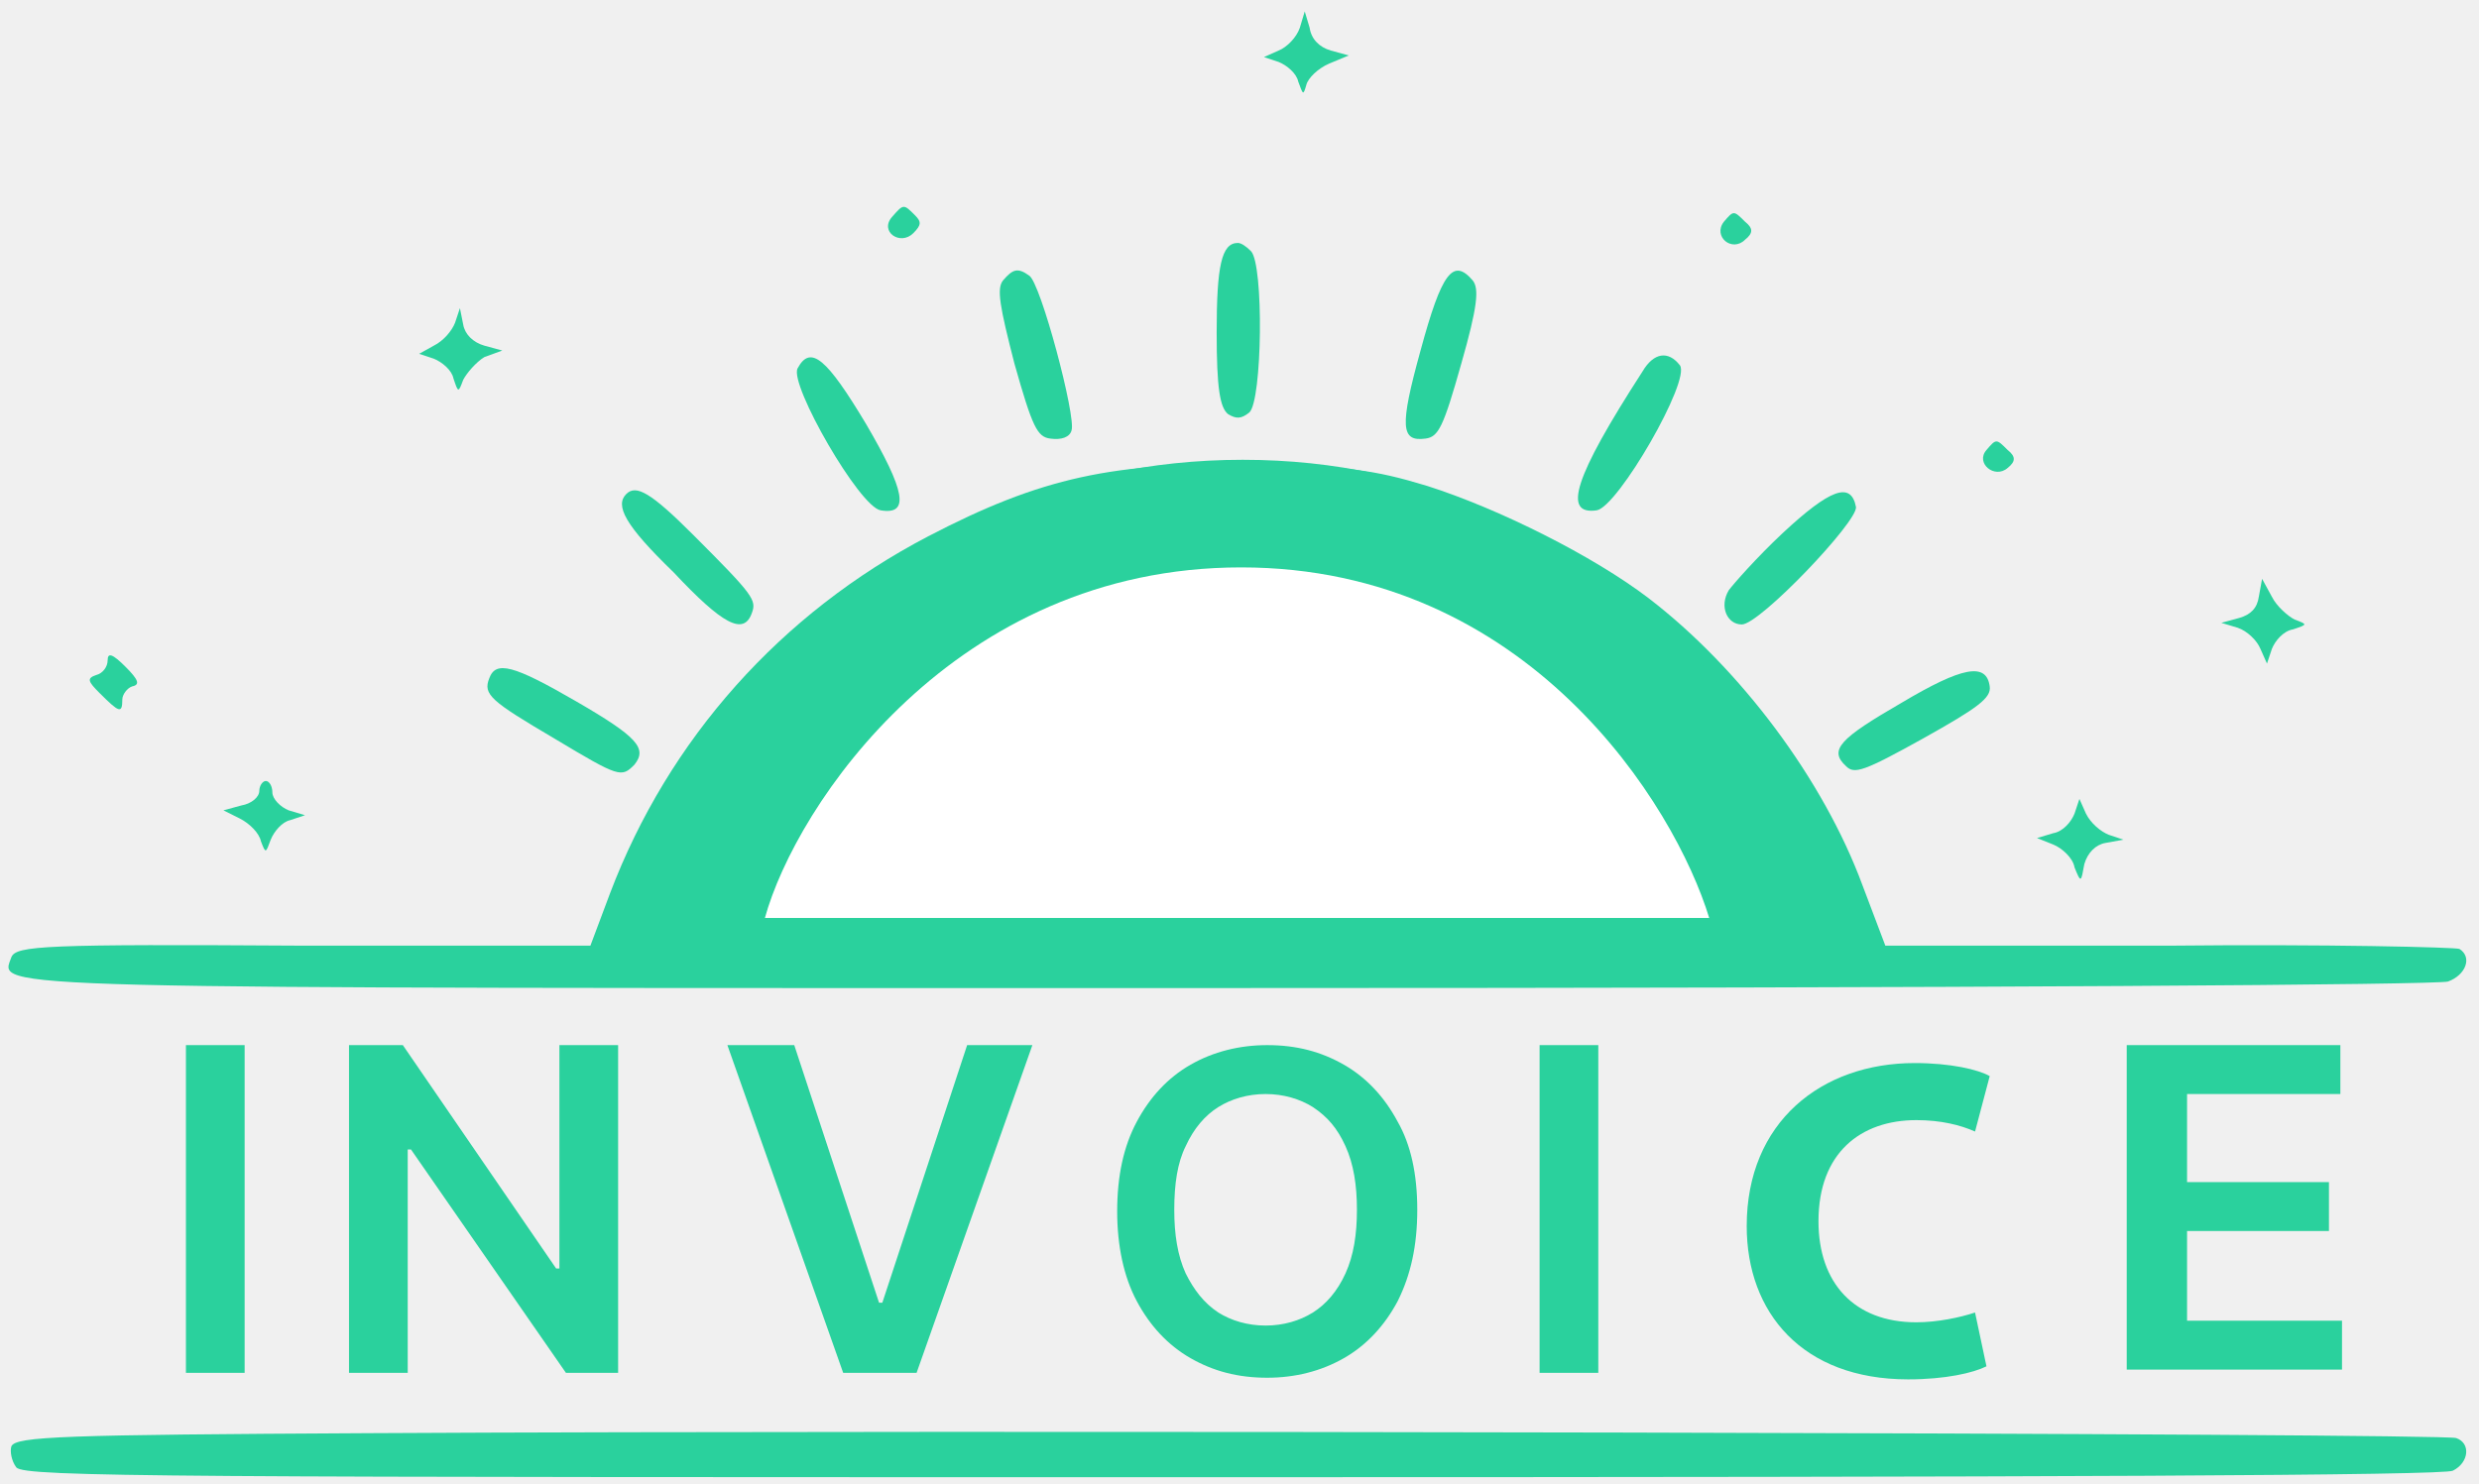
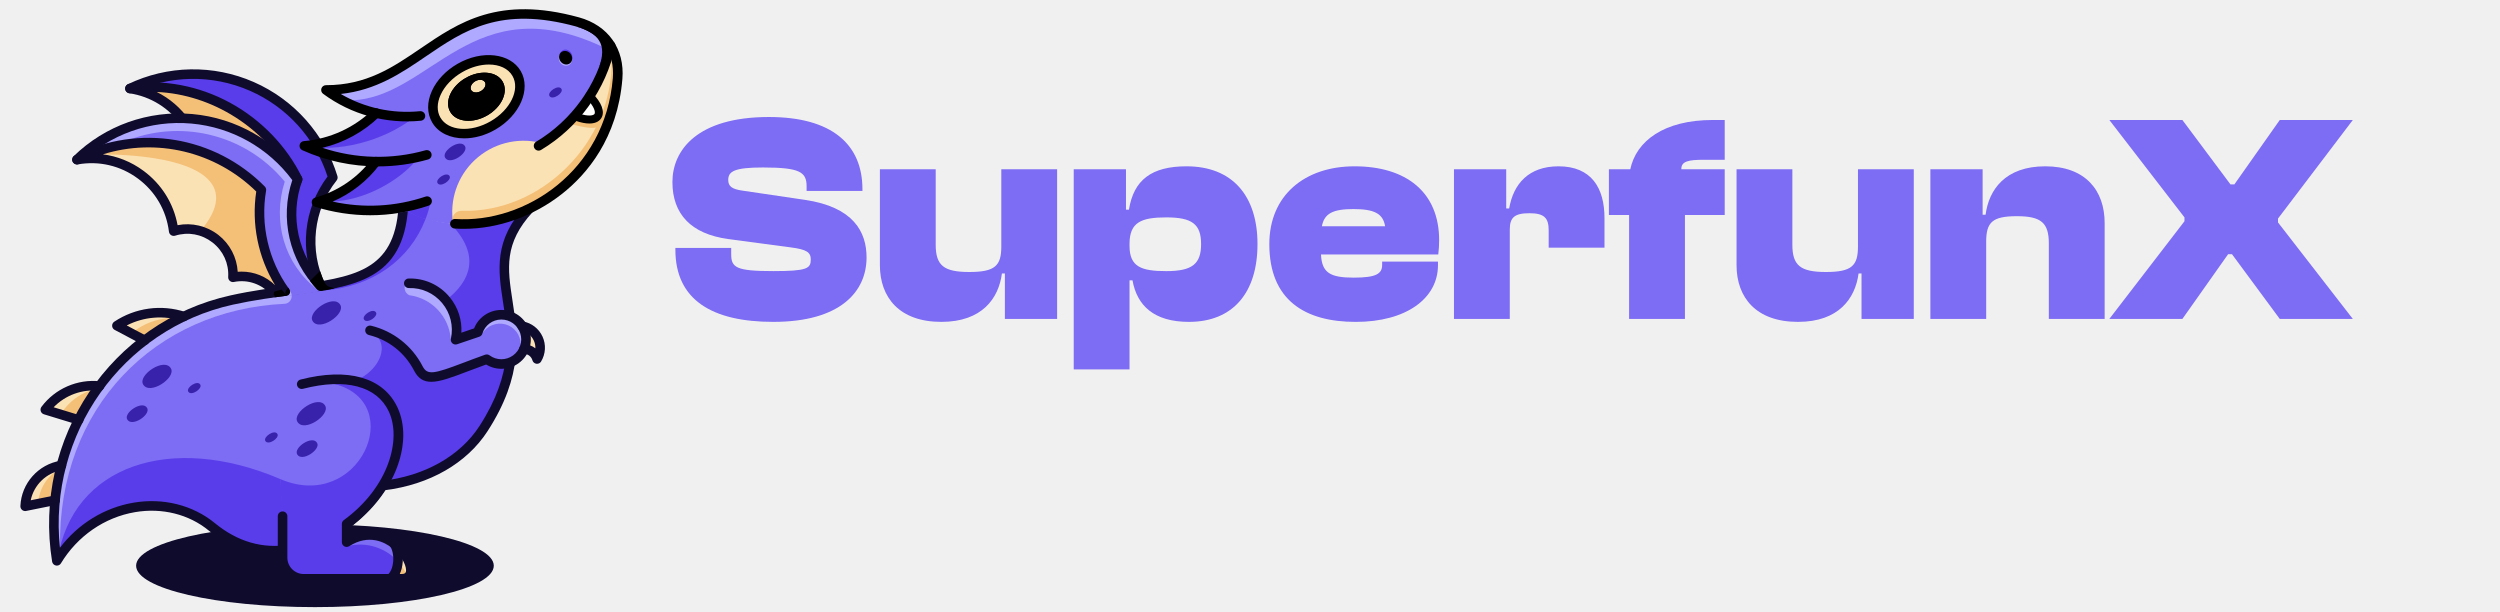
- <svg xmlns="http://www.w3.org/2000/svg" version="1.1" id="Layer_1" x="0px" y="0px" viewBox="0 0 152 91" style="enable-background:new 0 0 152 91;" xml:space="preserve">
+ <svg xmlns="http://www.w3.org/2000/svg" xmlns:xlink="http://www.w3.org/1999/xlink" version="1.1" id="Layer_1" x="0px" y="0px" viewBox="0 0 1567.84 383.44" style="enable-background:new 0 0 1567.84 383.44;" xml:space="preserve">
  <style type="text/css">
- 	.st0{fill:#2AD19D;}
- 	.st1{fill:#FFFFFF;}
+ 	.st0{clip-path:url(#SVGID_2_);}
+ 	.st1{fill:#0F0B2D;}
+ 	.st2{fill:#FBE2B4;}
+ 	.st3{fill:#7D6CF4;}
+ 	.st4{fill:#593DEA;}
+ 	.st5{fill:#AFA9FF;}
+ 	.st6{fill:#F4C078;}
+ 	.st7{fill:#3821AB;}
+ 	.st8{fill:#FFFFFF;}
+ 	.st9{clip-path:url(#SVGID_2_);fill:#7D6CF4;}
</style>
-   <path class="st0" d="M82.7,3.4l-1.1-0.3c-0.7-0.2-1.2-0.7-1.3-1.4L80,0.7l-0.3,1c-0.2,0.6-0.8,1.2-1.3,1.4l-0.9,0.4l0.9,0.3  c0.5,0.2,1.1,0.7,1.2,1.2c0.3,0.8,0.3,0.9,0.5,0.2c0.1-0.4,0.7-1,1.4-1.3L82.7,3.4z" />
-   <path class="st0" d="M56,14.3c0.5-0.5,0.5-0.7,0.1-1.1c-0.7-0.7-0.7-0.7-1.4,0.1C53.9,14.2,55.2,15.1,56,14.3z" />
-   <path class="st0" d="M107,14.7c0.5-0.4,0.5-0.7,0-1.1c-0.7-0.7-0.7-0.7-1.3,0C105,14.5,106.2,15.5,107,14.7z" />
-   <path class="st0" d="M76.6,25.3c0.8-0.7,0.9-9.1,0.1-9.9c-0.3-0.3-0.6-0.5-0.8-0.5c-1,0-1.3,1.4-1.3,5.5c0,3.4,0.2,4.6,0.7,5  C75.8,25.7,76.1,25.7,76.6,25.3z" />
-   <path class="st0" d="M65.7,26.4c0.3-0.8-1.9-9.1-2.6-9.5c-0.7-0.5-1-0.4-1.6,0.3c-0.4,0.5-0.2,1.6,0.7,5.1c1.1,3.9,1.4,4.5,2.2,4.6  C65.1,27,65.6,26.8,65.7,26.4z" />
-   <path class="st0" d="M89.6,22.3c1-3.5,1.1-4.6,0.7-5.1c-1.2-1.4-1.9-0.5-3.2,4.3c-1.3,4.7-1.2,5.6,0.3,5.4  C88.2,26.8,88.5,26.2,89.6,22.3z" />
-   <path class="st0" d="M30.8,21.5l-1.1-0.3c-0.7-0.2-1.2-0.7-1.3-1.3l-0.2-1l-0.3,0.9c-0.2,0.5-0.7,1.1-1.3,1.4l-0.9,0.5l0.9,0.3  c0.5,0.2,1.1,0.7,1.2,1.2c0.3,0.9,0.3,0.9,0.6,0.1c0.2-0.4,0.8-1.1,1.3-1.4L30.8,21.5z" />
-   <path class="st0" d="M54,31.3c1.8,0.3,1.5-1.2-0.9-5.3c-2.4-4-3.4-4.9-4.2-3.4C48.4,23.6,52.7,31.1,54,31.3z" />
-   <path class="st0" d="M97.9,31.3c1.3-0.2,5.8-8,5.1-8.9c-0.7-0.9-1.6-0.8-2.3,0.4C96.5,29.3,95.8,31.6,97.9,31.3z" />
-   <path class="st0" d="M123.1,28.7c0.5-0.4,0.5-0.7,0-1.1c-0.7-0.7-0.7-0.7-1.3,0C121.1,28.4,122.3,29.4,123.1,28.7z" />
-   <path class="st0" d="M101.1,36.7c-3.4-2.6-9.2-5.5-13.6-6.9c-3.3-1-4.9-1.2-10.5-1.3c-8.7-0.2-13.2,0.8-20.1,4.4  c-9,4.7-15.9,12.4-19.5,21.9l-1.2,3.2H18.6C2.7,57.9,1,58,0.7,58.7c-0.7,2-3,1.9,74.8,1.9c46.7,0,73.9-0.2,74.6-0.4  c1.1-0.4,1.5-1.5,0.7-2c-0.2-0.1-8.2-0.3-17.8-0.2l-17.4,0l-1.4-3.7C111.8,47.8,106.7,41,101.1,36.7z" />
-   <path class="st0" d="M46.1,37.6c0.3-0.8,0.1-1.1-3.6-4.8c-2.6-2.6-3.5-3.1-4.1-2.5c-0.7,0.7-0.1,1.9,2.9,4.8  C44.3,38.3,45.6,39,46.1,37.6z" />
-   <path class="st0" d="M106.8,38.3c1.1,0,7.1-6.3,7-7.2c-0.3-1.6-1.6-1.1-4.5,1.6c-1.6,1.5-3,3.1-3.3,3.5  C105.4,37.2,105.9,38.3,106.8,38.3z" />
-   <path class="st0" d="M140.6,38.6c0.9-0.3,0.9-0.3,0.1-0.6c-0.4-0.2-1.1-0.8-1.4-1.4l-0.6-1.1l-0.2,1.1c-0.1,0.7-0.5,1.1-1.2,1.3  l-1.1,0.3l1,0.3c0.6,0.2,1.2,0.8,1.4,1.3l0.4,0.9l0.3-0.9C139.5,39.3,140,38.7,140.6,38.6z" />
-   <path class="st0" d="M7.5,42.9c0-0.3,0.3-0.7,0.6-0.8c0.5-0.1,0.4-0.4-0.4-1.2c-0.8-0.8-1.1-0.9-1.1-0.4c0,0.4-0.3,0.8-0.7,0.9  c-0.6,0.2-0.5,0.4,0.2,1.1C7.3,43.7,7.5,43.8,7.5,42.9z" />
-   <path class="st0" d="M38.9,46.9c0.8-1,0.2-1.7-3.6-3.9c-3.8-2.2-4.9-2.5-5.3-1.4c-0.4,1,0.1,1.4,4,3.7C38,47.7,38.1,47.7,38.9,46.9z  " />
-   <path class="st0" d="M117.9,45.3c3.4-1.9,4.2-2.5,4.1-3.2c-0.2-1.5-1.7-1.2-5.4,1c-3.8,2.2-4.5,2.9-3.4,3.9  C113.7,47.5,114.3,47.3,117.9,45.3z" />
-   <path class="st0" d="M17.7,49.7c-0.5-0.2-1-0.7-1-1.1c0-0.4-0.2-0.7-0.4-0.7c-0.2,0-0.4,0.3-0.4,0.6c0,0.4-0.5,0.8-1.1,0.9l-1.1,0.3  l1,0.5c0.6,0.3,1.2,0.9,1.3,1.4c0.3,0.8,0.3,0.7,0.6-0.1c0.2-0.5,0.7-1.1,1.2-1.2l0.9-0.3L17.7,49.7z" />
-   <path class="st0" d="M130.2,51.5l-0.9-0.3c-0.5-0.2-1.1-0.7-1.4-1.3l-0.4-0.9l-0.3,0.9c-0.2,0.5-0.7,1.1-1.3,1.2l-1,0.3l1,0.4  c0.5,0.2,1.2,0.8,1.3,1.4c0.4,1,0.4,0.9,0.6-0.2c0.2-0.7,0.7-1.2,1.3-1.3L130.2,51.5z" />
-   <path class="st0" d="M150.4,90.2c1-0.5,1.1-1.7,0.2-2c-0.7-0.3-92.3-0.5-128-0.3C3.8,88,1,88.1,0.7,88.7C0.6,89,0.7,89.6,1,90  c0.5,0.6,9.6,0.6,74.6,0.6C125.8,90.6,149.9,90.5,150.4,90.2z" />
-   <path class="st0" d="M113.6,56.3H38.1c2.5-9,15.1-28.1,38.1-28.1S110.9,47.3,113.6,56.3z" />
-   <path class="st1" d="M104.8,56.3H46.9c1.9-6.9,11.6-21.5,29.2-21.5S102.7,49.4,104.8,56.3z" />
-   <path class="st0" d="M15,64.1v20.1h-3.6V64.1H15z M98,64.1v20.1h-3.6V64.1H98z M48.7,64.1l5.2,15.8h0.2l5.2-15.8h4l-7.1,20.1h-4.5  l-7.1-20.1H48.7z M86.9,74.2c0,2.2-0.4,4-1.2,5.6c-0.8,1.5-1.9,2.7-3.3,3.5c-1.4,0.8-3,1.2-4.7,1.2c-1.8,0-3.3-0.4-4.7-1.2  c-1.4-0.8-2.5-2-3.3-3.5c-0.8-1.5-1.2-3.4-1.2-5.5c0-2.2,0.4-4,1.2-5.5c0.8-1.5,1.9-2.7,3.3-3.5c1.4-0.8,3-1.2,4.7-1.2  c1.8,0,3.3,0.4,4.7,1.2c1.4,0.8,2.5,2,3.3,3.5C86.5,70.2,86.9,72,86.9,74.2z M83.2,74.2c0-1.5-0.2-2.8-0.7-3.9  c-0.5-1.1-1.1-1.8-2-2.4c-0.8-0.5-1.8-0.8-2.9-0.8c-1.1,0-2.1,0.3-2.9,0.8c-0.8,0.5-1.5,1.3-2,2.4c-0.5,1-0.7,2.3-0.7,3.9  c0,1.5,0.2,2.8,0.7,3.9c0.5,1,1.1,1.8,2,2.4c0.8,0.5,1.8,0.8,2.9,0.8c1.1,0,2.1-0.3,2.9-0.8c0.8-0.5,1.5-1.3,2-2.4  C83,77,83.2,75.7,83.2,74.2z M37.9,64.1v20.1h-3.2l-9.5-13.7H25v13.7h-3.6V64.1h3.3l9.4,13.7h0.2V64.1H37.9z M130.4,84.2V64.1h13.1  v3h-9.4v5.4h8.7v3h-8.7v5.5h9.5v3H130.4z" />
  <g>
-     <path class="st0" d="M121.8,83.8c-0.8,0.4-2.5,0.8-4.8,0.8c-6.5,0-9.9-4.1-9.9-9.4c0-6.4,4.6-10,10.3-10c2.2,0,3.9,0.4,4.6,0.8   l-0.9,3.4c-0.9-0.4-2.1-0.7-3.6-0.7c-3.4,0-6,2-6,6.2c0,3.8,2.2,6.2,6,6.2c1.3,0,2.7-0.3,3.6-0.6L121.8,83.8z" />
+     <defs>
+       <rect id="SVGID_1_" width="1567.84" height="383.44" />
+     </defs>
+     <clipPath id="SVGID_2_">
+       <use xlink:href="#SVGID_1_" style="overflow:visible;" />
+     </clipPath>
+     <g class="st0">
+       <path class="st1" d="M309.67,354.79c0-14.34-50.21-25.96-112.15-25.96S85.36,340.46,85.36,354.79    c0,14.34,50.21,25.96,112.15,25.96S309.67,369.13,309.67,354.79" />
+       <path class="st2" d="M115.25,198.48c-14.13-4.57-29.56-2.45-41.94,5.75c5.8,3.07,11.59,6.14,17.39,9.2" />
+       <path class="st2" d="M62.4,242.11c-13.16-1.43-26.09,4.22-33.99,14.84c6.97,2.13,13.94,4.26,20.91,6.4" />
+       <path class="st2" d="M38.54,291.88c-12.71,2.03-22.23,12.75-22.75,25.62c6.26-1.26,12.52-2.52,18.79-3.78" />
+       <path class="st3" d="M303.3,268.69c-13.9,21.55-38.19,33.08-63.68,35.9c-18.96,29.81-65.74,59.48-106.73,25.83    c-28.86-23.69-75.43-14.68-97.24,21.3c-12.01-74.83,35.72-147.24,109.73-163.57c57.33-12.65,103.98-2.03,107.55-58.15    c20.86,13.89,51.95,13.84,79.02,0.85C292.17,173.82,346.08,202.37,303.3,268.69" />
+       <path class="st4" d="M303.3,268.69c-13.9,21.55-38.19,33.08-63.68,35.9c-18.96,29.81-65.74,59.48-106.73,25.83    c-28.64-23.51-74.72-14.82-96.73,20.48c8.98-59.01,70.99-79.75,139.58-50.48c49.75,21.23,79.93-47.8,34.14-59.56    c22.71,1.38,39.19-23.71,23.08-32.63c20.1-3.6,88.85-27.6,49.38-68.15c15.95,1.65,33.49-1.5,49.61-9.23    C292.17,173.82,346.08,202.37,303.3,268.69" />
+       <path class="st4" d="M269.83,127.86c-0.78,3.24-1.75,6.37-2.9,9.38c-0.01,0.03-0.02,0.06-0.03,0.09    c-9.92,25.68-33.3,42.36-63.58,44.83v-1.75l21.69-5.25l18.39-13.4l7.43-15.65l1.71-13.08v-0.01l0.39-3.02L269.83,127.86z" />
+       <path class="st5" d="M178.41,190.53c-80.77,3.75-142.25,64.88-140.74,152.74l-3.87-5.42l1.86-32.32l11.08-37.77l12.49-21.2    l15.84-21.41l53.18-32.07l28.17-6.43l12.17-1.19l7.39-1.49l1.71-0.44l4.18-1.08C184.31,185.64,182.45,190.34,178.41,190.53" />
+       <path class="st6" d="M83.42,208.26c6.65-5.31,14.81-8.38,23.31-8.75l1.65,1.44l-18.05,11.77L83.42,208.26z" />
+       <path class="st6" d="M38.98,258.41c4.25-6.33,10.48-11.08,17.71-13.5l1.37,1.21l-11.31,16.74L38.98,258.41z" />
+       <path class="st6" d="M24.06,314.53c0.65-7.36,4.43-14.1,10.37-18.49l2.72,1.62l-3.35,16.21L24.06,314.53z" />
+       <path class="st7" d="M89.76,241.08L89.76,241.08c-3.39-5.87,13.32-17.14,17.41-10.05C110.56,236.9,93.85,248.17,89.76,241.08" />
+       <path class="st7" d="M196.02,201.27L196.02,201.27c-3.39-5.87,13.32-17.14,17.41-10.05C216.81,197.09,200.11,208.35,196.02,201.27    " />
+       <path class="st7" d="M118.05,245.58L118.05,245.58c-1.47-2.55,5.78-7.44,7.56-4.36C127.08,243.76,119.83,248.66,118.05,245.58" />
+       <path class="st7" d="M228.25,200.32L228.25,200.32c-1.47-2.55,5.78-7.44,7.56-4.36C237.28,198.51,230.03,203.4,228.25,200.32" />
+       <path class="st7" d="M166.41,276.52L166.41,276.52c-1.47-2.55,5.78-7.44,7.56-4.36C175.44,274.71,168.19,279.6,166.41,276.52" />
+       <path class="st7" d="M79.79,263.05L79.79,263.05c-2.43-4.21,9.54-12.28,12.47-7.2C94.7,260.05,82.73,268.12,79.79,263.05" />
+       <path class="st1" d="M35.65,354.72c-0.19,0-0.38-0.02-0.58-0.06c-1.24-0.24-2.19-1.23-2.39-2.47    c-12.36-77.04,36.85-150.39,112.04-166.97c13.41-2.96,26.47-4.69,37.99-6.21c38.92-5.15,64.63-8.55,67.22-49.21    c0.11-1.65,1.54-2.9,3.18-2.8c1.65,0.11,2.91,1.53,2.8,3.18c-2.9,45.58-33.58,49.64-72.42,54.77    c-11.96,1.58-24.32,3.22-37.48,6.12C76.44,206.43,30.07,272.5,37.59,343.54c11.38-15.01,27.81-25.17,46.09-28.29    c18.65-3.19,37.28,1.5,51.11,12.85c14.19,11.65,29.91,16.2,46.73,13.51c25.47-4.07,45.85-23.35,55.56-38.63    c0.49-0.77,1.3-1.27,2.2-1.37c26.82-2.96,49.24-15.55,61.49-34.54c21.48-33.3,17.88-56.86,14.69-77.65    c-3.05-19.94-5.94-38.77,14.28-60.6c1.13-1.22,3.03-1.29,4.24-0.16c1.22,1.13,1.29,3.02,0.16,4.24    c-18.25,19.71-15.82,35.56-12.75,55.62c3.35,21.84,7.14,46.6-15.58,81.81c-13.02,20.18-36.46,33.64-64.46,37.09    c-10.67,16.12-32.12,35.84-58.9,40.13c-18.33,2.93-36.13-2.18-51.49-14.79c-12.48-10.25-29.35-14.47-46.29-11.57    c-19.14,3.27-36.08,14.97-46.47,32.11C37.67,354.18,36.69,354.72,35.65,354.72" />
+       <path class="st1" d="M90.7,216.44c-0.47,0-0.95-0.11-1.4-0.35l-17.39-9.2c-0.94-0.49-1.54-1.45-1.59-2.5    c-0.05-1.06,0.46-2.06,1.34-2.65c13.21-8.76,29.44-10.99,44.52-6.11c1.58,0.51,2.44,2.2,1.93,3.78c-0.51,1.58-2.2,2.44-3.78,1.93    c-11.66-3.78-24.1-2.74-34.85,2.76l12.64,6.69c1.46,0.77,2.02,2.59,1.25,4.05C92.82,215.86,91.78,216.44,90.7,216.44" />
+       <path class="st1" d="M49.32,266.34c-0.29,0-0.59-0.04-0.88-0.13l-20.91-6.4c-0.93-0.29-1.67-1.01-1.97-1.93    c-0.3-0.93-0.14-1.94,0.44-2.73c8.5-11.42,22.57-17.57,36.72-16.03c1.65,0.18,2.84,1.66,2.66,3.31c-0.18,1.65-1.67,2.83-3.31,2.66    c-10.59-1.15-21.13,2.75-28.43,10.32l16.56,5.06c1.58,0.49,2.48,2.16,1.99,3.75C51.8,265.51,50.61,266.34,49.32,266.34" />
+       <path class="st1" d="M15.79,320.5c-0.71,0-1.4-0.25-1.95-0.72c-0.7-0.6-1.09-1.48-1.05-2.4c0.57-14.24,11.2-26.21,25.27-28.46    c1.64-0.27,3.17,0.85,3.44,2.49c0.26,1.64-0.85,3.17-2.49,3.44c-9.96,1.59-17.76,9.26-19.75,18.89l14.72-2.96    c1.63-0.33,3.21,0.73,3.53,2.35c0.33,1.62-0.72,3.21-2.35,3.53l-18.78,3.78C16.19,320.48,15.99,320.5,15.79,320.5" />
+       <path class="st3" d="M251.86,362.99h-57.99c-9.2,0-16.67-7.46-16.67-16.67v-22.38c0-0.14-0.03-0.28-0.03-0.42    c0-27.53-9.87-66.04,9.77-79.49c39.11-26.81,106.49,27.13,31.8,83.55c-0.84,0.64-1.35,1.63-1.35,2.69v4.15    c0,2.39,2.43,4.08,4.63,3.15C247.93,326.66,267.99,362.99,251.86,362.99" />
+       <path class="st2" d="M245.94,362.91c4.11-6,5.26-13.55,3.13-20.5l8.02,11.7l0.29,5.39l-1.7,2.46l-5.92,1.91" />
+       <path class="st2" d="M245.94,362.91c4.11-6,5.26-13.55,3.13-20.5l8.02,11.7l0.29,5.39l-1.7,2.46l-5.92,1.91L245.94,362.91z" />
+       <path class="st6" d="M249.91,352.5c0.84,3.54,0.15,7.26-2.07,9.68l7.83-0.22C254.28,358.4,252.31,355.23,249.91,352.5" />
+       <path class="st4" d="M218.29,342.41l-0.9-12.14l3.95-4.87c0.03-0.02,0.05-0.05,0.08-0.07c0.44-0.37,0.87-0.75,1.29-1.13    c0.1-0.08,0.2-0.17,0.3-0.26c0.35-0.31,0.7-0.63,1.05-0.95c0.45-0.41,0.89-0.82,1.32-1.24c0.44-0.41,0.87-0.83,1.29-1.25    c0.43-0.42,0.85-0.84,1.26-1.27c0.42-0.42,0.83-0.85,1.23-1.28c0.06-0.06,0.12-0.12,0.18-0.19c0.34-0.37,0.69-0.74,1.02-1.11    c0.4-0.44,0.79-0.87,1.17-1.31c0.64-0.73,1.26-1.46,1.87-2.2c2.31-2.81,4.39-5.68,6.22-8.55c0.64-0.07,1.27-0.15,1.91-0.23    c0.22-0.03,0.44-0.06,0.67-0.09c22.23-31.45,4.62-58.38-19.51-65.48c-0.42-0.13-0.84-0.25-1.26-0.36    c-0.72,0.01-1.46-0.01-2.21-0.06c0.58,0.34,1.14,0.7,1.68,1.06c-3.37,1.02-6.94,1.16-11.02,1.43    c45.84,11.78,15.51,80.92-34.14,59.56c0.27,8.03,0.92,15.86,1.43,23.1c0.01,0.14,0.03,0.28,0.03,0.42v21.21v1.17    c0,0,1.96,10.45,2.25,10.77c0.3,0.33,6.6,5.9,6.6,5.9l22.91,0.3l38.88-1.11c2.22-2.42,2.91-6.15,2.07-9.68    C242.24,343.76,230.17,339.58,218.29,342.41" />
+       <path class="st7" d="M186.5,264.47L186.5,264.47c-3.39-5.87,13.32-17.14,17.41-10.05C207.29,260.29,190.59,271.56,186.5,264.47" />
+       <path class="st7" d="M186.37,284.95L186.37,284.95c-2.43-4.21,9.54-12.28,12.48-7.2C201.27,281.95,189.3,290.02,186.37,284.95" />
+       <path class="st1" d="M251.86,365.99h-61.35c-8.99,0-16.3-7.31-16.3-16.3v-25.96c0-1.66,1.34-3,3-3c1.66,0,3,1.34,3,3v25.96    c0,5.68,4.62,10.3,10.3,10.3h61.35c2.18,0,2.48-0.86,2.61-1.23c0.94-2.71-1.8-9.71-8.41-14.96c-4.81-3.82-14.72-9.07-27.07-1.26    c-0.92,0.58-2.09,0.62-3.05,0.09c-0.96-0.53-1.55-1.54-1.55-2.63v-11.41c0-0.96,0.46-1.86,1.24-2.43    c28.1-20.45,36.39-50.71,28.17-68.17c-7.48-15.87-27.1-21.03-53.84-14.15c-1.61,0.41-3.24-0.55-3.65-2.16    c-0.41-1.6,0.55-3.24,2.16-3.65c29.79-7.66,51.94-1.32,60.76,17.4c5.05,10.72,4.9,24.26-0.41,38.13    c-5.27,13.76-15.34,26.68-28.42,36.53v4.89c13.93-6.18,25,0.61,29.4,4.11c7.99,6.35,12.43,15.65,10.34,21.64    C258.97,364.08,255.95,365.99,251.86,365.99" />
+       <path class="st1" d="M244.8,365.99c-0.88,0-1.75-0.38-2.34-1.12c-1.04-1.29-0.83-3.18,0.46-4.22c2.03-1.63,3.37-4.78,3.66-8.63    c0.34-4.35-0.77-8.04-2.04-9.42c-1.12-1.22-1.03-3.12,0.19-4.24c1.23-1.12,3.12-1.03,4.24,0.19c2.61,2.86,4.02,8.33,3.59,13.93    c-0.43,5.58-2.52,10.14-5.89,12.84C246.13,365.77,245.46,365.99,244.8,365.99" />
+       <path class="st6" d="M178.72,175.16l-5.91-1.1c-3.53-9.48-12.05-16.21-22.1-17.45c7.43-18.57-6.01-38.88-26-39.3    c5.93-29.15-13.79-57.36-43.21-61.79c42.75-6.12,86.17,18.15,105.16,56.94C175.95,132.36,172.07,153.57,178.72,175.16" />
+       <path class="st1" d="M178.73,178.19c-1.36,0-2.51-0.91-2.88-2.15c-0.09-0.28-0.13-0.58-0.13-0.88c0-1.66,1.34-3,3-3    c1.36,0,2.51,0.91,2.88,2.15c0.09,0.28,0.13,0.58,0.13,0.88C181.73,176.85,180.39,178.19,178.73,178.19" />
+       <path class="st4" d="M201.23,179.37l-22.51-4.21c-6.65-21.59-2.77-42.8,7.94-62.7C167.67,73.67,124.25,49.4,81.5,55.52    c24.06-11.57,51.98-12.06,76.43-1.34c24.46,10.73,43.02,31.59,50.81,57.12C193.35,130.66,190.43,157.13,201.23,179.37" />
+       <path class="st1" d="M201.24,182.37c-0.18,0-0.37-0.02-0.55-0.05l-22.14-4.13c-0.24-0.02-0.47-0.06-0.7-0.13l-5.58-1.04    c-1.04-0.19-1.89-0.91-2.26-1.9c-3.15-8.47-10.68-14.42-19.65-15.53c-0.92-0.11-1.74-0.65-2.21-1.45c-0.47-0.8-0.55-1.78-0.2-2.64    c3.17-7.92,2.28-16.56-2.44-23.68c-4.72-7.13-12.32-11.32-20.85-11.5c-0.89-0.02-1.72-0.43-2.28-1.13    c-0.56-0.69-0.77-1.6-0.6-2.47c2.7-13.29-0.09-26.73-7.87-37.85S94.46,60.5,81.05,58.48c-1.47-0.22-2.56-1.49-2.55-2.98    c0.01-1.49,1.1-2.75,2.57-2.96c21.18-3.03,43.69,1.22,63.35,11.97c19.46,10.64,35.41,27.19,44.93,46.62    c0.43,0.87,0.4,1.89-0.05,2.74c-10.78,20.02-13.54,39.76-8.22,58.68l20.7,3.87c1.63,0.3,2.7,1.87,2.4,3.5    C203.91,181.36,202.65,182.37,201.24,182.37 M154.65,154.29c8.48,2.09,15.6,7.74,19.56,15.53c-4.11-18.67-1.07-37.94,9.07-57.4    c-16.32-32.02-50.2-53.26-84.98-54.74c8.12,4.03,15.14,10.06,20.51,17.74c8.08,11.55,11.36,25.34,9.4,39.15    c9.03,1.19,17.18,6.23,22.27,13.92C155.56,136.15,157.03,145.56,154.65,154.29" />
+       <path class="st1" d="M201.23,182.37c-1.11,0-2.18-0.62-2.7-1.69c-11.01-22.66-8.28-49.95,6.88-69.98    c-7.81-24.05-25.47-43.6-48.68-53.77c-23.68-10.38-50.63-9.91-73.93,1.29c-1.49,0.72-3.29,0.09-4-1.4c-0.72-1.49-0.09-3.29,1.4-4    c24.88-11.96,53.66-12.46,78.94-1.37c25.28,11.09,44.41,32.59,52.47,58.99c0.29,0.94,0.09,1.97-0.52,2.74    c-14.59,18.34-17.4,43.81-7.16,64.89c0.72,1.49,0.1,3.29-1.39,4.01C202.12,182.27,201.67,182.37,201.23,182.37" />
+       <path class="st2" d="M178.57,182.58l-5.97,0.82c-6.37-7.86-16.59-11.53-26.51-9.51c1.12-19.96-18.08-34.93-37.17-28.95    c-3.67-29.53-31.35-49.98-60.65-44.81c38.57-19.42,85.26-11.77,115.63,18.94C160.09,141.35,165.38,164.23,178.57,182.58" />
+       <path class="st3" d="M204.21,182.02c-6.37,1.38-16.57,3.09-25.13,3.53c-13.19-18.35-18.99-44.2-15.18-66.48    c-30.37-30.71-77.06-38.36-115.63-18.94C67.39,81.5,93.7,72.14,120.29,74.51c26.6,2.37,50.84,16.23,66.37,37.95    C178.23,135.71,186.88,164.38,204.21,182.02" />
+       <path class="st6" d="M64.51,96.76c57.33,0.83,86.41,16.48,62.8,46.09l14.88,12.79l3.15,16.22l8.73,1.75l17.54,6.8l4.08,1.14    l-1.25-5.34l-5.72-9.46l-4.41-17.17l-0.66-28.76l-7.79-7.58l-24.35-16.48l-25.84-6.95l-25.29-0.32L61.5,94.62L64.51,96.76z" />
+       <path class="st5" d="M81.36,87.49c34.72-12.74,73.71-2.15,97.21,26.41c-7.92,24.97-0.33,51.63,20.38,67.67l-9.25-18.26    l-5.53-15.83l1.71-32.8l-1.49-5.24l-14.88-15.1l-14.68-11.22l-23.3-6.89l-35.27-2.08c0,0-21.73,8.09-22.2,8.31    c-0.47,0.22-10.93,7.61-10.93,7.61v2.1L81.36,87.49z" />
+       <path class="st5" d="M182.94,185.28c-1.29,0.33-2.45,0.27-3.86,0.27c-0.48-0.66-0.94-1.34-1.39-2.02l4.18-1.08    C182.52,183.3,182.86,184.29,182.94,185.28" />
+       <path class="st1" d="M172.6,186.4c-0.87,0-1.74-0.38-2.33-1.11c-5.69-7.02-14.72-10.26-23.57-8.45c-0.91,0.19-1.86-0.06-2.56-0.67    c-0.7-0.61-1.09-1.51-1.03-2.44c0.48-8.52-3.11-16.42-9.86-21.67c-6.74-5.25-15.28-6.8-23.42-4.25c-0.85,0.26-1.77,0.14-2.52-0.34    c-0.75-0.48-1.24-1.27-1.35-2.15c-1.67-13.46-8.61-25.31-19.52-33.37c-10.91-8.06-24.28-11.2-37.63-8.85    c-1.46,0.25-2.9-0.6-3.37-2.01c-0.47-1.41,0.17-2.96,1.5-3.63c39.86-20.07,87.73-12.24,119.11,19.5c0.68,0.69,0.99,1.66,0.82,2.62    c-3.65,21.35,1.51,43.67,14.15,61.26c0.97,1.34,0.66,3.22-0.68,4.19c-1.35,0.97-3.22,0.66-4.19-0.68    c-0.18-0.25-0.37-0.51-0.54-0.77c-0.05,0.82-0.42,1.61-1.11,2.16C173.93,186.18,173.26,186.4,172.6,186.4 M151.57,170.34    c7.8,0,15.31,3.03,20.95,8.53c-10.64-17.47-14.91-38.47-11.82-58.76C135.01,94.92,98.1,86.35,64.53,96.78    c9.11,1.19,17.82,4.69,25.45,10.33c11.34,8.38,18.85,20.39,21.39,34.11c8.94-1.75,18.27,0.43,25.55,6.1    c7.24,5.64,11.63,14.09,12.16,23.12C149.91,170.37,150.74,170.34,151.57,170.34" />
+       <path class="st1" d="M201.23,182.4c-0.78,0-1.55-0.3-2.14-0.9c-17.66-17.98-23.77-44.72-15.78-68.55    c-15.06-20.31-38.04-33.21-63.28-35.46c-25.76-2.3-51.15,6.74-69.67,24.78c-1.19,1.15-3.09,1.13-4.24-0.06    c-1.16-1.19-1.13-3.09,0.05-4.24c19.78-19.27,46.89-28.91,74.39-26.46c27.5,2.45,52.48,16.73,68.54,39.19    c0.57,0.8,0.72,1.84,0.38,2.77c-7.99,22.05-2.54,47.1,13.89,63.82c1.16,1.18,1.14,3.08-0.04,4.24    C202.75,182.12,201.99,182.4,201.23,182.4" />
+       <path d="M200.68,169.96c2.63,7.39,3.58,9.27,6.05,9.99l3.2,0.92c-4,0.9-5.27,1.11-8.32,1.54c-2.32,0.33-3.57-1.55-7.19-6.26" />
+       <path d="M179.75,185.46c0.85-0.1,1.59-0.64,1.96-1.42c0.36-0.78,0.29-1.69-0.18-2.41l-0.81-1.22l-1.47,1.92l-0.33,1.33l0.12,1.65    L179.75,185.46z" />
+       <polyline points="179.75,185.46 172.89,186.38 171.59,184.73 171.88,182.94 176.62,181.55   " />
+       <path class="st3" d="M256.32,177.67c8.97-0.24,17.56,3.65,23.28,10.56c5.73,6.91,7.96,16.07,6.05,24.84    c4.65-1.58,9.3-3.16,13.96-4.74c1.97-6.43,7.87-10.85,14.6-10.93c6.73-0.08,12.73,4.21,14.84,10.6c2.11,6.39-0.15,13.41-5.6,17.36    c-5.45,3.95-12.82,3.92-18.24-0.07c-27.48,9.79-37.42,16.38-42.89,5.76c-6.1-11.83-17.09-20.63-30.3-23.85    C236.48,194.85,245.07,184.42,256.32,177.67" />
+       <path class="st2" d="M327.41,204.54c4.46,0.78,8.25,3.72,10.12,7.84c1.88,4.12,1.6,8.9-0.74,12.78c-1.03-3.68-4.38-6.23-8.2-6.24" />
+       <path class="st5" d="M255.07,177.12c-1.09,1.18-1.55,2.8-1.25,4.38c0.3,1.57,1.32,2.92,2.77,3.62    c14.18,1.86,25.1,13.45,26.12,27.72l2.56-3.47l-1.1-12.36l-6.55-10.24l-15.7-9.09L255.07,177.12z" />
+       <path class="st5" d="M302.36,209.31c2.99-5.02,8.95-7.42,14.59-5.89c5.63,1.54,9.55,6.64,9.57,12.48l2.06-4.57l-3.72-12.46    l-8.54-2.8l-9.13,1.11l-3.13,4.96L302.36,209.31z" />
+       <path class="st1" d="M270.45,239.45c-4.7,0-8.17-1.97-10.78-7.04c-5.77-11.2-16.1-19.33-28.34-22.31c-1.61-0.39-2.6-2.02-2.2-3.63    c0.39-1.61,2.01-2.59,3.63-2.2c13.93,3.4,25.69,12.65,32.26,25.39c2.99,5.81,6.96,4.91,25.84-2.25c3.92-1.49,8.36-3.17,13.38-4.96    c0.94-0.33,1.98-0.18,2.79,0.41c4.38,3.23,10.29,3.25,14.7,0.06c4.41-3.2,6.22-8.82,4.51-13.99c-1.7-5.12-6.43-8.54-11.82-8.54    c-0.05,0-0.09,0-0.14,0c-5.44,0.06-10.17,3.6-11.76,8.81c-0.28,0.92-0.99,1.65-1.9,1.96l-13.96,4.74    c-1.02,0.35-2.16,0.12-2.96-0.6c-0.81-0.72-1.16-1.82-0.93-2.88c1.72-7.92-0.26-16.04-5.43-22.29    c-5.17-6.24-12.77-9.71-20.89-9.47c-1.65,0.01-3.04-1.26-3.08-2.92c-0.04-1.66,1.26-3.04,2.92-3.08    c9.95-0.27,19.32,3.97,25.67,11.64c5.26,6.35,7.84,14.29,7.37,22.35l7.99-2.72c2.76-6.89,9.37-11.47,16.91-11.56    c8.08-0.12,15.19,5,17.73,12.66c2.53,7.66-0.15,15.99-6.68,20.73c-6.08,4.41-14.09,4.69-20.41,0.84    c-4.39,1.58-8.33,3.08-11.85,4.41C283.32,236.69,276.02,239.45,270.45,239.45" />
+       <path class="st1" d="M336.79,228.15c-0.13,0-0.27-0.01-0.4-0.03c-1.19-0.16-2.16-1.01-2.49-2.16c-0.67-2.38-2.85-4.04-5.32-4.05    c-1.66-0.01-2.99-1.35-2.99-3.01c0.01-1.65,1.35-2.99,3-2.99h0.01c2.66,0.01,5.17,0.95,7.15,2.53c0.06-1.64-0.26-3.29-0.96-4.83    c-1.47-3.22-4.42-5.51-7.91-6.13c-1.63-0.29-2.72-1.84-2.43-3.48c0.29-1.63,1.84-2.72,3.47-2.43c5.44,0.96,10.05,4.53,12.33,9.55    c2.29,5.02,1.95,10.85-0.9,15.57C338.81,227.61,337.83,228.15,336.79,228.15" />
+       <path class="st3" d="M387.32,49.26c-6.57,79.37-91.55,106.37-131.58,83.24c-18.05,3.39-39.57-0.16-57.28-5.69    c14.9-4.1,28-13.06,37.24-25.44c0,0-23.5-0.31-44.87-9.9c16.94-1.43,32.86-8.69,45.04-20.54c0,0-14.39-1.91-31.47-14.51    c62.81,0,73.19-65.94,157.9-42.64C380.09,18.68,388.67,32.93,387.32,49.26" />
+       <path class="st8" d="M370.85,58.69c8.66,11.02,9.7,21.88-11.49,14.45L370.85,58.69z" />
+       <path class="st2" d="M284.24,140.5c-2.52-14.82,2.57-29.91,13.54-40.17c10.98-10.27,26.37-14.34,40.99-10.84l20.59-16.35    l8.65,2.25l7.39-1.24l1.26-6.16l-4.36-7.96v-5.2l10.84-18.55h2.34l3.28,9.37l-2.85,14.38l-6.98,15.56l-0.2,6.94l-12.94,21.76    l-25.97,22.13c0,0-19.19,11.4-19.59,10.92C319.83,136.85,284.24,140.5,284.24,140.5" />
+       <path class="st4" d="M269.83,127.86c-1.29,5.37-2.77,8.98-2.93,9.47c-3.92-0.79-8.16-2.73-11.16-4.83    C254.68,132.7,269.83,127.86,269.83,127.86" />
+       <path class="st4" d="M208.64,126.41c19.76-0.97,40.69-12.24,52.4-25.85l-26.08,3.13l-17.84,16.4L208.64,126.41z" />
+       <path class="st4" d="M190.83,91.47c20.75,4.36,49.16-2.84,67.96-17.21l-22.04-3.72l-12.91,9.34l-24.01,10.18L190.83,91.47" />
+       <path class="st5" d="M380.54,30.65C296.36-10.8,269.83,62.91,218.98,62.91L208,56.42l22.96-4.4l28.15-14.89l29.2-18.45l29.57-9.89    l28.96,2.5l25.45,6.75L380.54,30.65z" />
+       <path class="st6" d="M385.47,36.28l1.79,5.84l1.49,16.57l-10.03,24.59l-19.36,27.55l-16.07,13.65l-22.73,10.29l-25.09,5.6    l-11.6-2.57c-0.01-0.18-0.02-0.36-0.02-0.54c0.06-2.93,2.7-5.14,5.63-5.05c50.42,1.49,94.94-43.54,94.04-94.19l1.08-6.05" />
+       <path class="st6" d="M378.6,71.76c-0.88,7.58-1.26,11.34-21.34,5.84l2.83-2.49l7.09,0.57l6.75-0.47l3.86-3.72L378.6,71.76z" />
+       <path class="st7" d="M274.38,114.78L274.38,114.78c-1.47-2.55,5.78-7.44,7.56-4.36C283.41,112.96,276.16,117.86,274.38,114.78" />
+       <path class="st7" d="M344.57,60.15L344.57,60.15c-1.47-2.55,5.78-7.44,7.56-4.36C353.6,58.33,346.35,63.22,344.57,60.15" />
+       <path class="st7" d="M279.14,98.88L279.14,98.88c-2.43-4.21,9.54-12.28,12.47-7.2C294.05,95.89,282.08,103.96,279.14,98.88" />
+       <path class="st4" d="M358,32.9c1.47,1.95,1.19,5.09-0.42,6c-1.9,1.07-4.67,1.27-6.13-0.68c-1.47-1.95-0.78-5.08,0.96-6.39    C354.15,30.52,356.53,30.95,358,32.9" />
+       <path class="st5" d="M357.88,34.44c1.47,1.95,1.08,4.79-0.66,6.1c-1.74,1.31-4.41,0.77-5.88-1.17c-1.47-1.95-0.77-4.52-0.53-4.93    C350.83,34.4,355.44,31.21,357.88,34.44" />
+       <path d="M290.86,143.51c-1.93,0-3.86-0.06-5.78-0.19c-1.65-0.11-2.9-1.54-2.8-3.19c0.11-1.65,1.54-2.9,3.19-2.8    c43.79,2.9,94.04-30.05,98.86-88.32c1.32-15.95-7.21-28.04-22.82-32.34c-47.72-13.13-70.45,2.36-94.52,18.75    c-15.28,10.41-31.02,21.13-53.31,23.51c14.95,8.71,32.29,12.53,49.69,10.81c1.66-0.16,3.12,1.04,3.28,2.69s-1.04,3.12-2.69,3.28    c-21.87,2.16-43.65-3.83-61.33-16.88c-1.04-0.77-1.47-2.12-1.07-3.35c0.4-1.23,1.56-2.06,2.85-2.06    c25.51,0,41.88-11.15,59.21-22.95c24.14-16.44,49.09-33.44,99.49-19.58c18.34,5.05,28.77,19.84,27.21,38.62    c-3.09,37.32-22.27,59.78-37.82,72.05C334.61,135.67,312.45,143.51,290.86,143.51" />
+       <path d="M337.76,94.47c-1.02,0-2.02-0.52-2.58-1.46c-0.85-1.42-0.39-3.26,1.03-4.11c22.3-13.34,38.26-35.56,43.77-60.96    c0.35-1.62,1.95-2.65,3.57-2.29c1.62,0.35,2.65,1.95,2.29,3.57c-5.86,27.01-22.83,50.64-46.55,64.83    C338.81,94.33,338.28,94.47,337.76,94.47" />
+       <path d="M237.07,104.36c-16.25,0-32.45-3.41-47.46-10.15c-1.25-0.56-1.96-1.89-1.73-3.24c0.23-1.35,1.34-2.37,2.71-2.48    c16.2-1.37,31.55-8.36,43.2-19.71c1.19-1.15,3.09-1.13,4.24,0.06c1.16,1.19,1.13,3.09-0.06,4.24    c-9.95,9.68-22.37,16.44-35.78,19.61c20.82,6.96,43.4,7.55,64.66,1.55c1.6-0.45,3.25,0.48,3.7,2.07c0.45,1.6-0.48,3.25-2.07,3.7    C258.2,102.92,247.62,104.36,237.07,104.36" />
+       <path d="M232.18,134.99c-11.61,0-23.25-1.77-34.61-5.32c-1.27-0.4-2.13-1.58-2.1-2.91c0.02-1.33,0.92-2.49,2.2-2.84    c14.18-3.9,26.84-12.55,35.63-24.34c0.99-1.33,2.87-1.6,4.2-0.61c1.33,0.99,1.6,2.87,0.61,4.2c-7.6,10.19-17.86,18.23-29.49,23.25    c19.39,4.28,39.35,3.23,58.26-3.13c1.57-0.53,3.27,0.32,3.8,1.89c0.53,1.57-0.32,3.27-1.89,3.8    C256.86,132.98,244.53,134.99,232.18,134.99" />
+       <path d="M357.88,33.82c1.47,1.95,1.25,4.59-0.49,5.91c-1.74,1.31-4.35,0.8-5.81-1.15s-1.25-4.59,0.49-5.9    C353.81,31.35,356.41,31.87,357.88,33.82" />
+       <path d="M361.02,16.49c14.48,4.37,20.15,11.05,14.43,26.36l5.23-11.4L380,27.64l-8.5-9.1L361.02,16.49z" />
+       <path d="M369.62,77.46c-2.24,0-5.07-0.47-8.67-1.71c-1.31-0.45-2-1.87-1.55-3.18c0.45-1.3,1.87-2,3.18-1.55    c6.85,2.36,9.71,1.3,10.27,0.41c0.68-1.1-0.09-4.69-5.07-9.63c-0.98-0.97-0.99-2.55-0.02-3.54c0.97-0.98,2.55-0.99,3.54-0.02    c6.06,6,8.23,11.92,5.8,15.82C376.17,75.55,374.11,77.46,369.62,77.46" />
+       <path class="st2" d="M323.99,46.11c5.74,9.95-0.89,24.52-14.81,32.56c-13.92,8.04-29.86,6.49-35.61-3.45    c-5.74-9.94,0.89-24.52,14.81-32.56C302.31,34.62,318.25,36.16,323.99,46.11" />
+       <path d="M315.22,51.17c-3.74-6.48-14.14-7.49-23.21-2.25c-9.08,5.24-13.41,14.75-9.66,21.23c3.74,6.49,14.14,7.49,23.21,2.25    C314.64,67.16,318.97,57.66,315.22,51.17 M301.6,57.11c-2.39,1.37-5.12,1.11-6.1-0.59c-0.99-1.71,0.15-4.2,2.54-5.58    c2.38-1.38,5.11-1.11,6.09,0.59C305.12,53.23,303.98,55.73,301.6,57.11" />
+       <path d="M291.11,86.77c-8.71,0-16.32-3.45-20.13-10.06c-3.27-5.67-3.31-12.68-0.1-19.74c3.05-6.71,8.74-12.72,16.01-16.92    c15.33-8.85,33.14-6.81,39.7,4.55c6.56,11.36-0.58,27.81-15.91,36.66C304.26,84.97,297.4,86.77,291.11,86.77 M306.59,40.47    c-5.26,0-11.15,1.57-16.7,4.78c-6.2,3.58-11.01,8.62-13.55,14.21c-2.39,5.24-2.44,10.31-0.17,14.25    c4.91,8.5,19.04,9.55,31.51,2.35c12.47-7.2,18.62-19.97,13.71-28.46C318.68,42.9,313.12,40.47,306.59,40.47" />
+       <path d="M315.22,51.17c-3.74-6.48-14.14-7.49-23.21-2.25c-9.08,5.24-13.41,14.75-9.66,21.23c3.74,6.49,14.14,7.49,23.21,2.25    C314.64,67.16,318.97,57.66,315.22,51.17 M301.6,57.11c-2.39,1.37-5.12,1.11-6.1-0.59c-0.99-1.71,0.15-4.2,2.54-5.58    c2.38-1.38,5.11-1.11,6.09,0.59C305.12,53.23,303.98,55.73,301.6,57.11" />
+     </g>
+     <path class="st9" d="M423.56,156.62v-1.12h35v3.91c0,8.38,2.98,10.61,26.44,10.61c21.22,0,23.46-1.68,23.46-7.26   c0-4.47-2.42-6.33-12.66-7.63l-39.1-5.22c-23.27-3.16-35-15.64-35-35.75c0-19.92,15.45-40.78,60.51-40.78   c39.66,0,58.65,17.32,58.65,45.25v1.11h-35.01v-2.79c0-8.94-3.91-11.92-27.37-11.92c-17.88,0-21.78,2.42-21.78,7.82   c0,3.91,2.23,5.77,8.93,6.7l39.1,5.78c30.53,4.47,38.72,20.11,38.72,36.12c0,21.41-16.38,40.41-58.46,40.41   C446.83,201.87,423.56,188.27,423.56,156.62" />
+     <path class="st9" d="M551.81,166.3v-60.14h35v47.29c0,13.03,5.03,17.13,21.04,17.13c16.2,0,20.11-3.91,20.11-16.01v-48.41h35V200   H630.2v-28.49h-1.86c-2.05,15.64-12.48,30.35-37.98,30.35C564.1,201.87,551.81,186.6,551.81,166.3" />
+     <path class="st9" d="M673.37,231.66V106.16h32.77v25.32H708c2.98-18.62,14.15-27.18,36.12-27.18c28.67,0,44.5,18.43,44.5,48.78   c0,30.54-15.46,48.78-43.01,48.78c-22.16,0-32.59-10.43-35.38-26.07h-1.86v55.86H673.37z M731.46,170.03   c16.2,0,21.79-4.47,21.79-16.94c0-12.48-5.59-16.76-21.79-16.76c-15.64,0-23.09,2.98-23.09,16.57v1.3   C708.37,167.42,715.82,170.03,731.46,170.03" />
+     <path class="st9" d="M796.04,153.08c0-30.54,22.16-48.78,53.44-48.78c32.4,0,53.06,16.2,53.06,46.36c0,3.17-0.18,5.58-0.55,8.94   h-73.55c0.56,11.36,5.58,14.52,20.48,14.52c14.15,0,17.87-2.42,17.87-8v-2.05h35.01v2.24c0,20.85-19.92,35.56-51.58,35.56   C818.39,201.87,796.04,188.27,796.04,153.08 M829,141.91h39.66c-1.3-8.01-6.89-10.8-19.92-10.8   C835.89,131.11,830.49,133.9,829,141.91" />
+     <path class="st9" d="M911.83,200v-93.84h32.77v24.58h1.86c2.61-15.46,12.29-26.44,30.91-26.44c20.67,0,28.86,13.59,28.86,32.4   v18.62h-35v-10.99c0-7.82-2.98-10.61-12.1-10.61c-9.49,0-12.29,2.8-12.29,10.24V200H911.83z" />
+     <path class="st9" d="M1021.67,200v-65.17H1009v-28.67h13.41c3.72-17.69,21.04-30.91,51.76-30.91h7.45v24.95h-13.03   c-9.68,0-14.34,0.93-14.15,5.96h27.19v28.67h-24.95V200H1021.67z" />
+     <path class="st9" d="M1089.05,166.3v-60.14h35v47.29c0,13.03,5.03,17.13,21.04,17.13c16.2,0,20.11-3.91,20.11-16.01v-48.41h35V200   h-32.77v-28.49h-1.86c-2.05,15.64-12.47,30.35-37.98,30.35C1101.33,201.87,1089.05,186.6,1089.05,166.3" />
+     <path class="st9" d="M1210.6,200v-93.84h32.77v28.49h1.86c2.05-15.64,12.29-30.35,37.43-30.35c25.32,0,37.24,15.27,37.24,35.56V200   h-35v-47.29c0-13.04-4.84-17.13-20.11-17.13c-15.45,0-19.18,3.91-19.18,16.01V200H1210.6z" />
+     <polygon class="st9" points="1322.85,200 1369.96,138.75 1369.96,136.33 1322.85,75.26 1368.66,75.26 1398.82,115.66    1401.24,115.66 1429.72,75.26 1475.53,75.26 1428.61,137.07 1428.61,139.49 1475.53,200 1429.72,200 1399.75,159.41    1397.33,159.41 1368.66,200  " />
  </g>
</svg>
